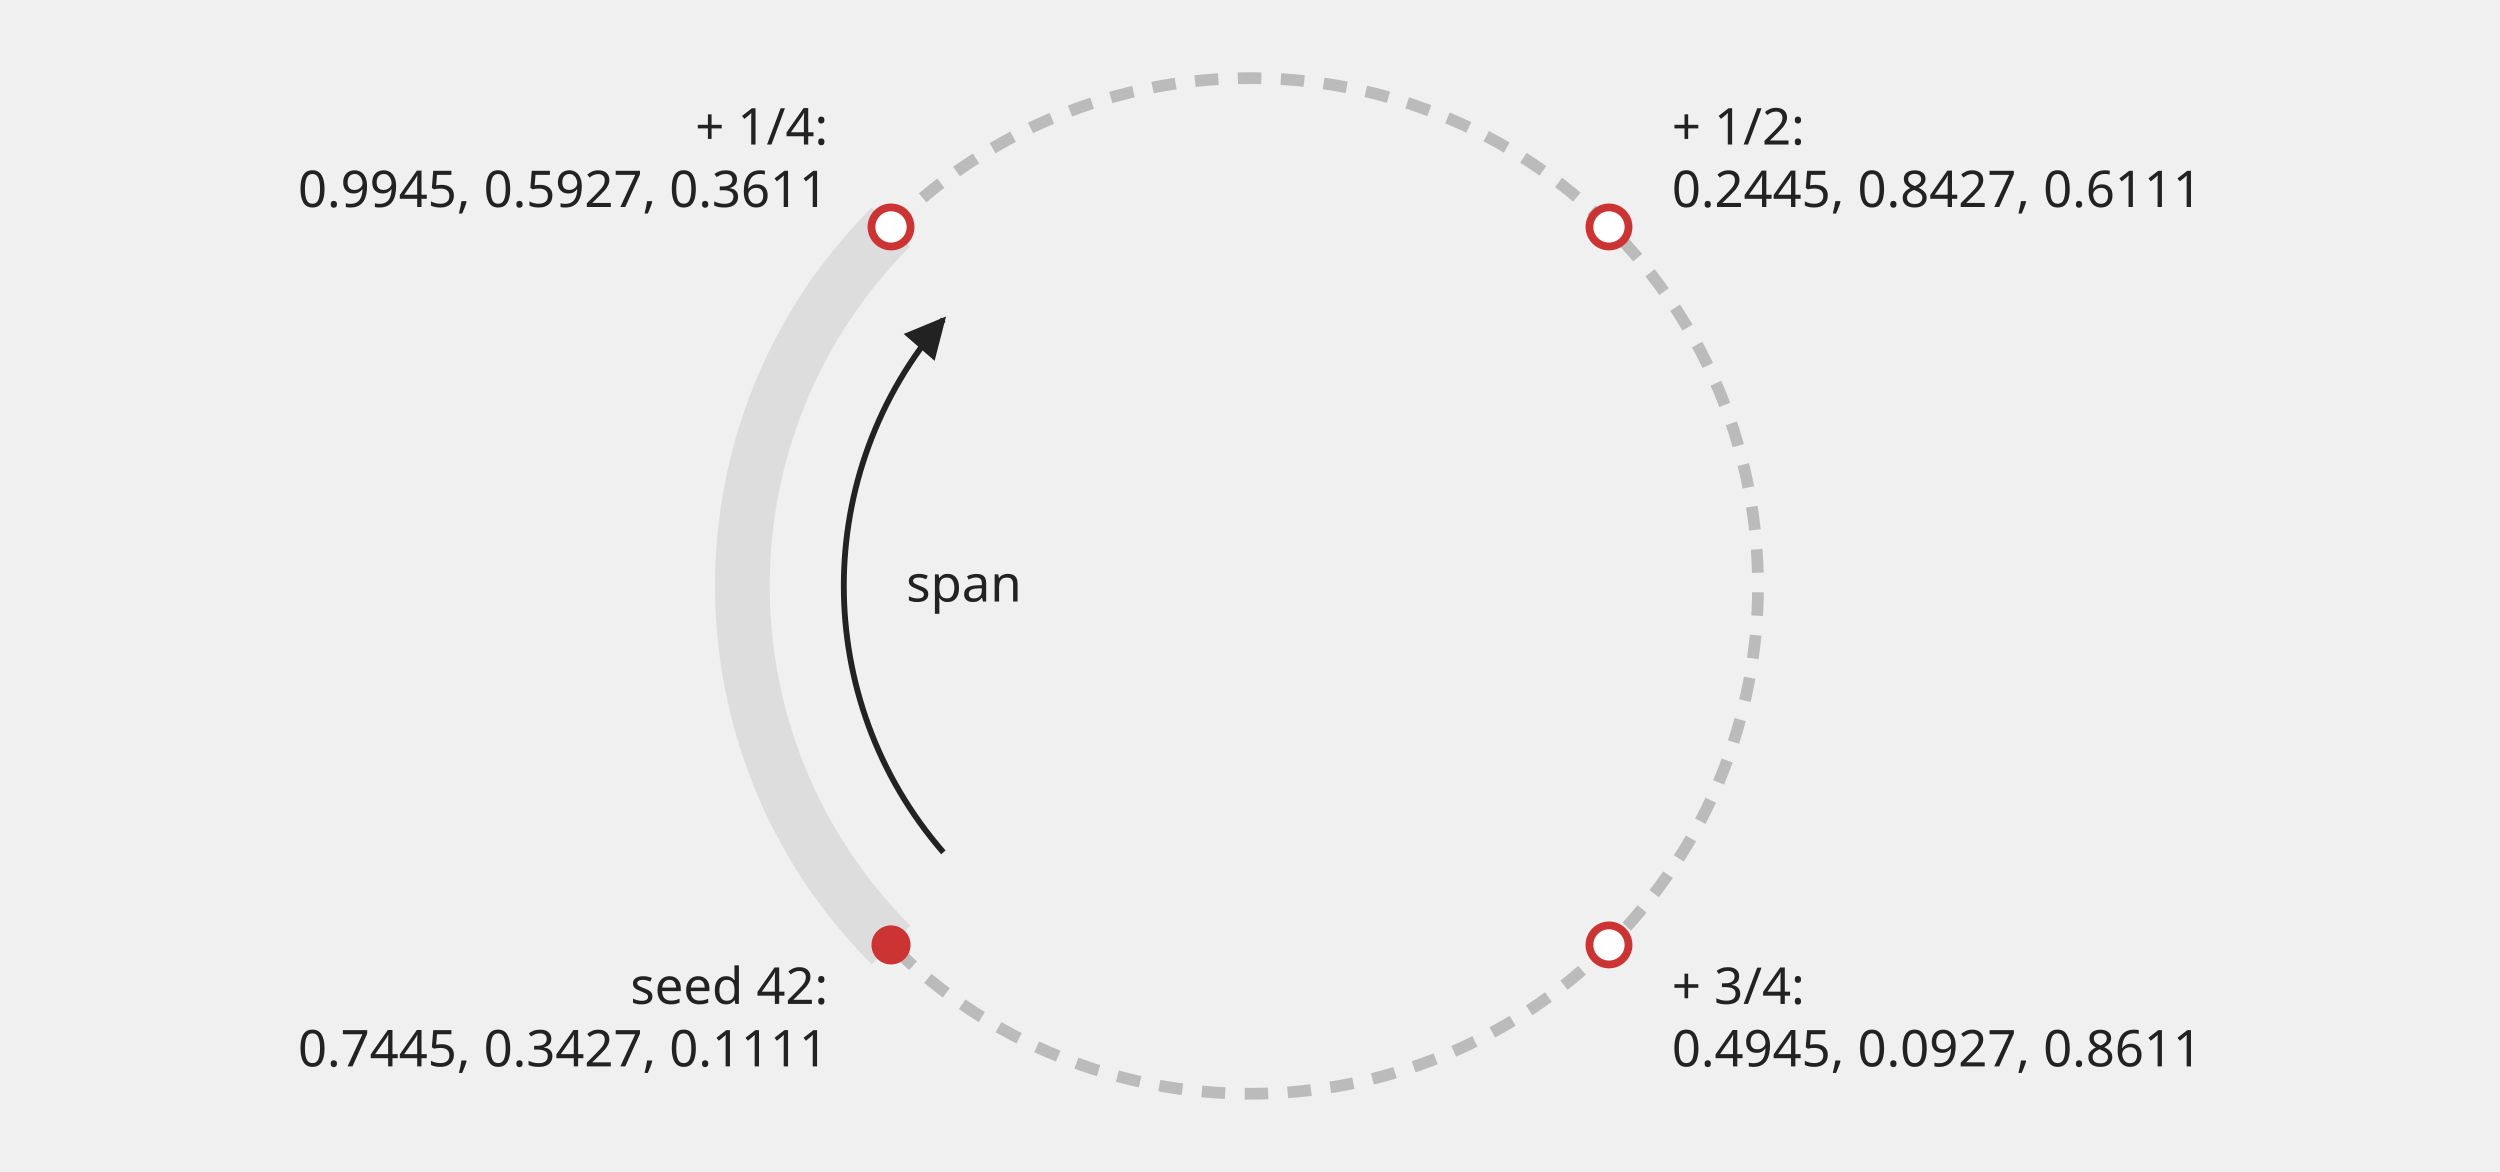
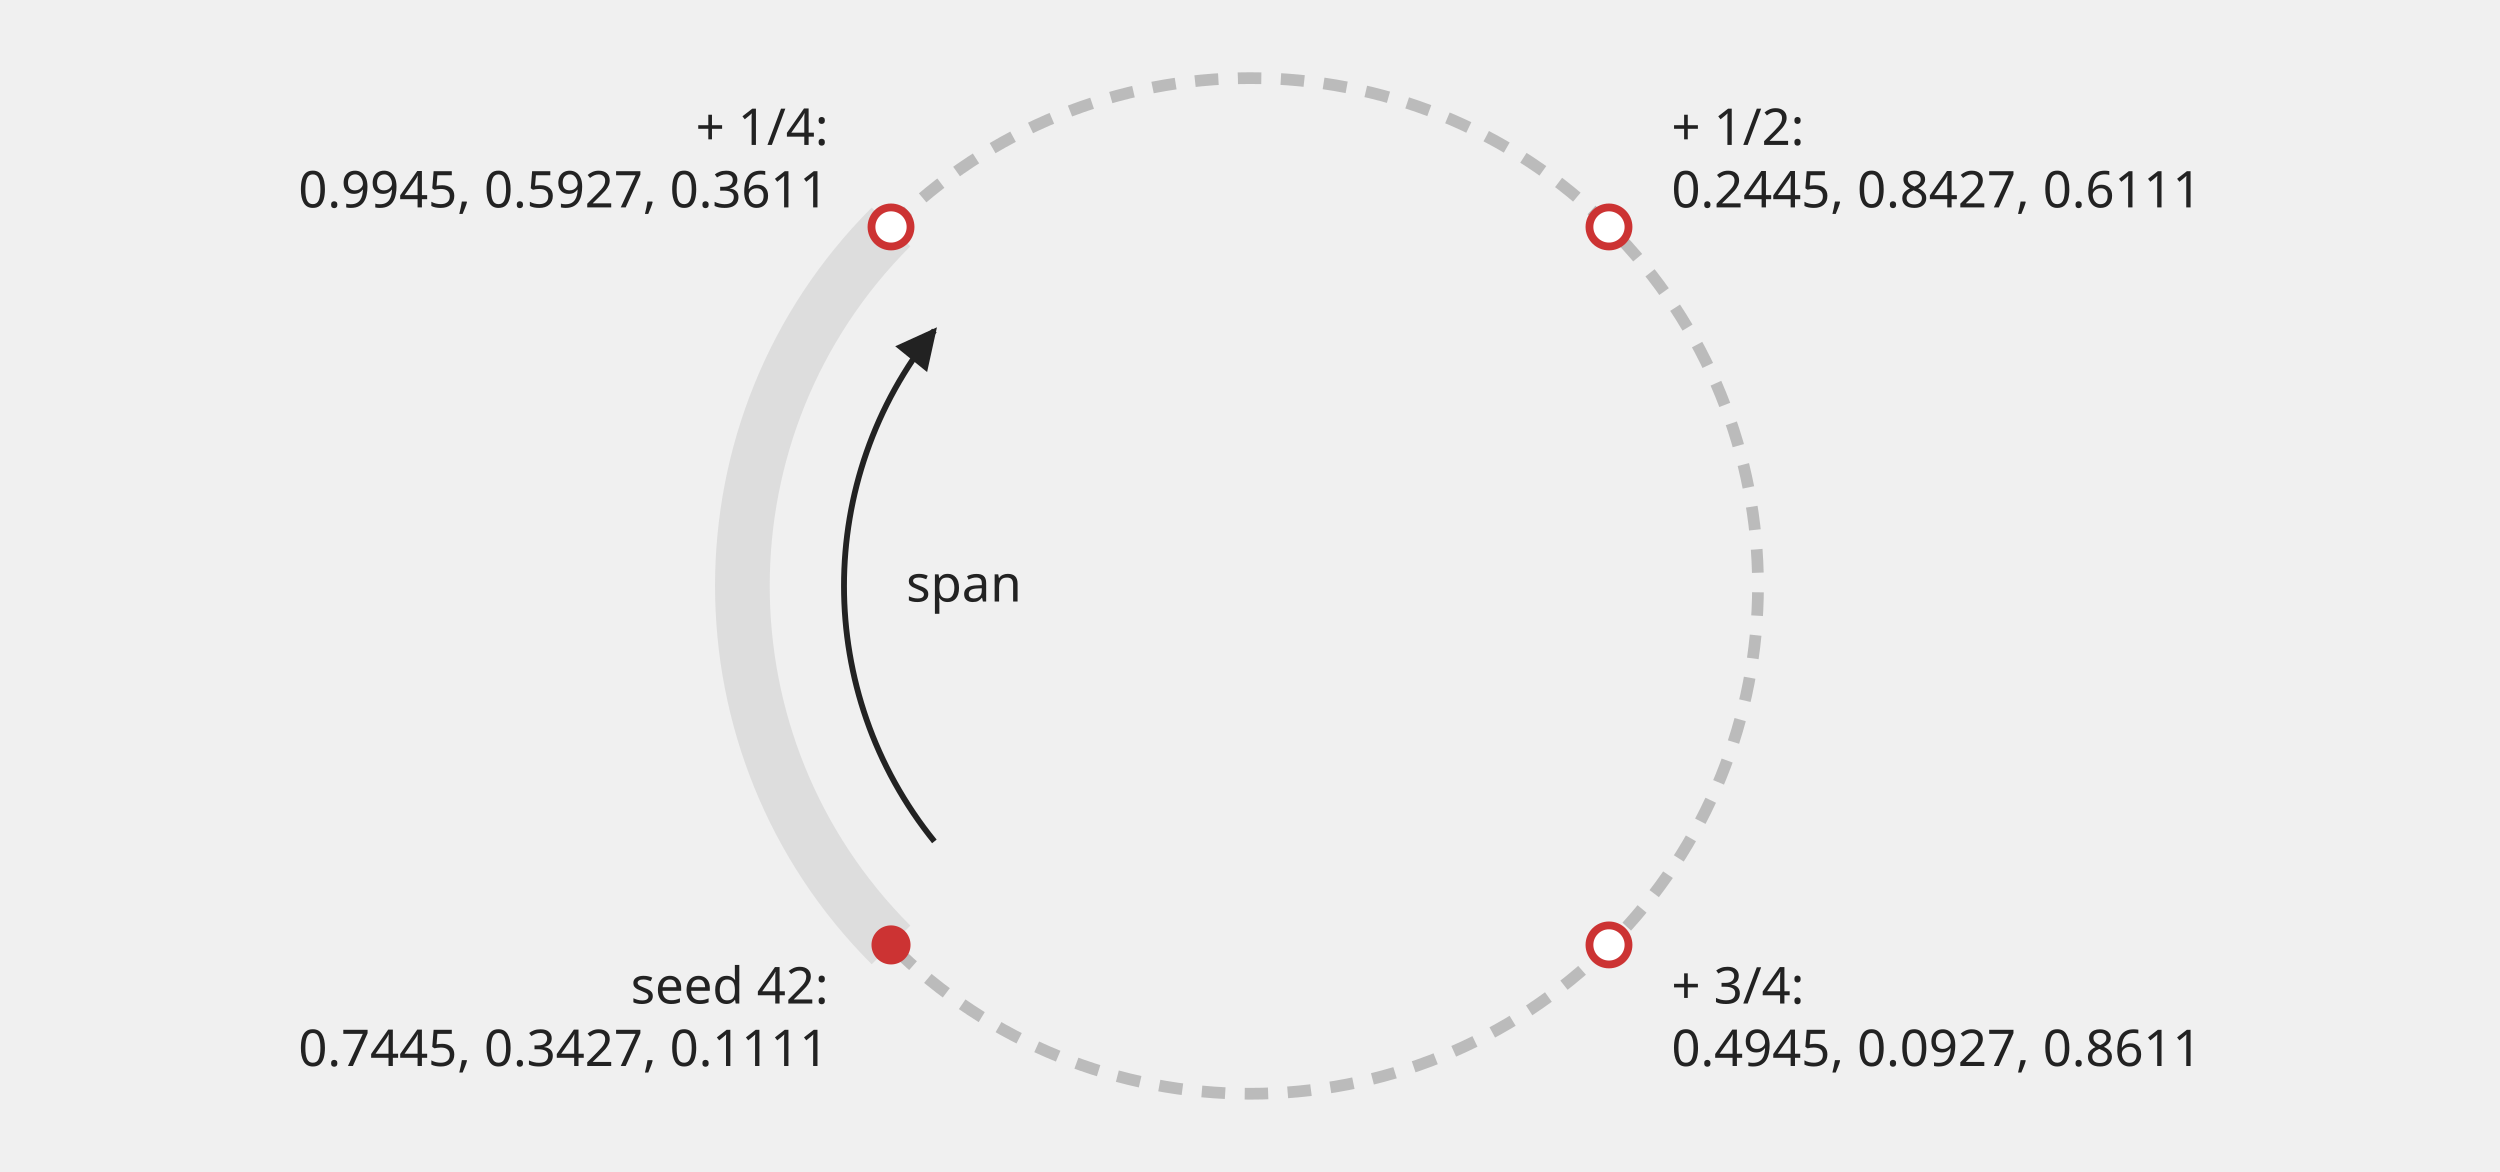
<svg xmlns="http://www.w3.org/2000/svg" width="640" height="300" viewBox="0 55 640 300" font-family="sans-serif" font-size="13" fill="#222">
  <defs>
    <marker id="arrow" viewBox="0 0 10 10" refX="9" refY="5" markerWidth="7" markerHeight="7" orient="auto-start-reverse">
      <path d="M 0 0 L 10 5 L 0 10 z" fill="#222" />
    </marker>
  </defs>
  <path d="M 228.1 113.1 A 130 130 0 1 1 228.1 296.9" fill="none" stroke="#bbb" stroke-width="3" stroke-dasharray="6 5" />
  <path d="M 228.1 296.9 A 130 130 0 0 1 228.1 113.1" fill="none" stroke="#ddd" stroke-width="14" />
-   <path d="M 241.5 273.2 A 104 104 0 0 1 241.5 136.8" fill="none" stroke="#222" stroke-width="1.5" marker-end="url(#arrow)" />
-   <text x="232" y="209">span</text>
+   <path d="M 239.2 270.4 A 104 104 0 0 1 239.2 139.6" fill="none" stroke="#222" stroke-width="1.5" marker-end="url(#arrow)" />
+   <text x="232.0" y="209.0">span</text>
  <circle cx="228.1" cy="296.9" r="5" fill="#c33" />
+   <text x="212.1" y="311.9" text-anchor="end">seed 42:</text>
+   <text x="212.1" y="327.9" text-anchor="end">0.7445, 0.3427, 0.1111</text>
  <circle cx="228.1" cy="113.1" r="5" fill="#fff" stroke="#c33" stroke-width="2" />
+   <text x="212.1" y="92.1" text-anchor="end">+ 1/4:</text>
+   <text x="212.1" y="108.1" text-anchor="end">0.9945, 0.5927, 0.3611</text>
  <circle cx="411.9" cy="113.1" r="5" fill="#fff" stroke="#c33" stroke-width="2" />
+   <text x="427.9" y="92.1">+ 1/2:</text>
+   <text x="427.9" y="108.1">0.2445, 0.8427, 0.6111</text>
  <circle cx="411.9" cy="296.9" r="5" fill="#fff" stroke="#c33" stroke-width="2" />
-   <text x="212" y="312" text-anchor="end">seed 42:</text>
-   <text x="212" y="328" text-anchor="end">0.7445, 0.3427, 0.1111</text>
-   <text x="212" y="92" text-anchor="end">+ 1/4:</text>
-   <text x="212" y="108" text-anchor="end">0.9945, 0.5927, 0.3611</text>
-   <text x="428" y="92">+ 1/2:</text>
-   <text x="428" y="108">0.2445, 0.8427, 0.6111</text>
-   <text x="428" y="312">+ 3/4:</text>
-   <text x="428" y="328">0.4945, 0.0927, 0.8611</text>
+   <text x="427.9" y="311.9">+ 3/4:</text>
+   <text x="427.9" y="327.9">0.4945, 0.0927, 0.8611</text>
</svg>
